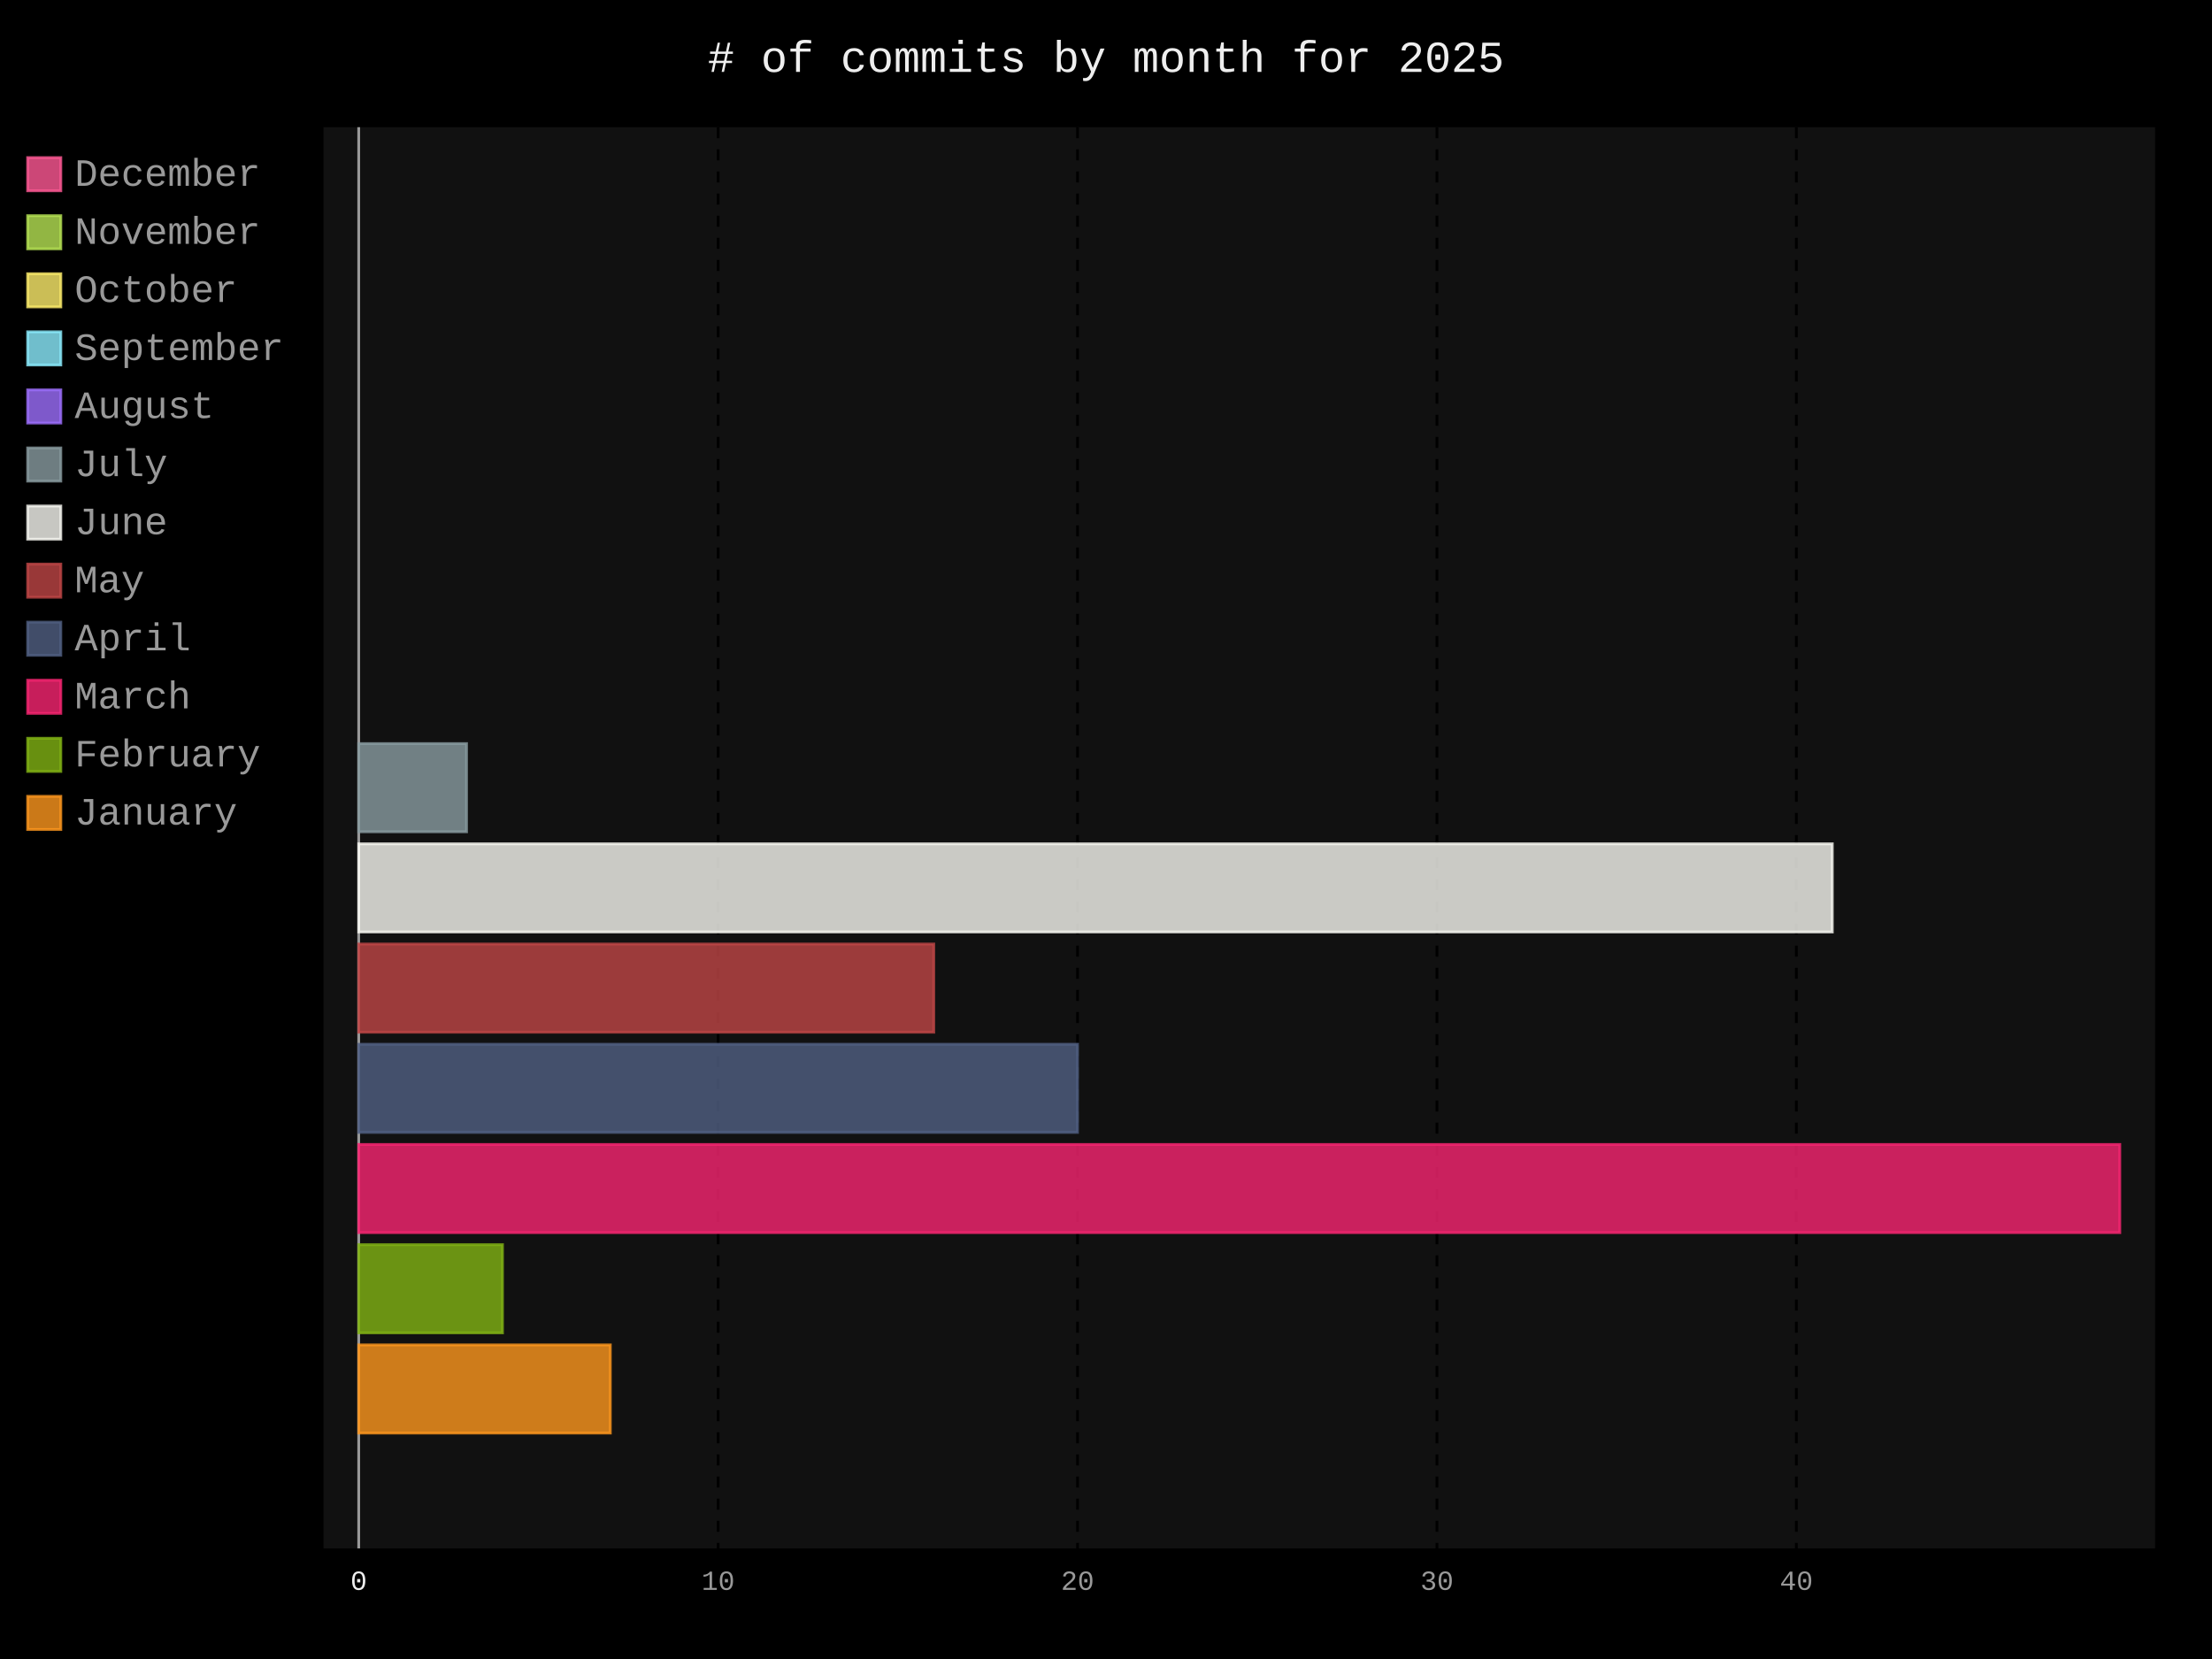
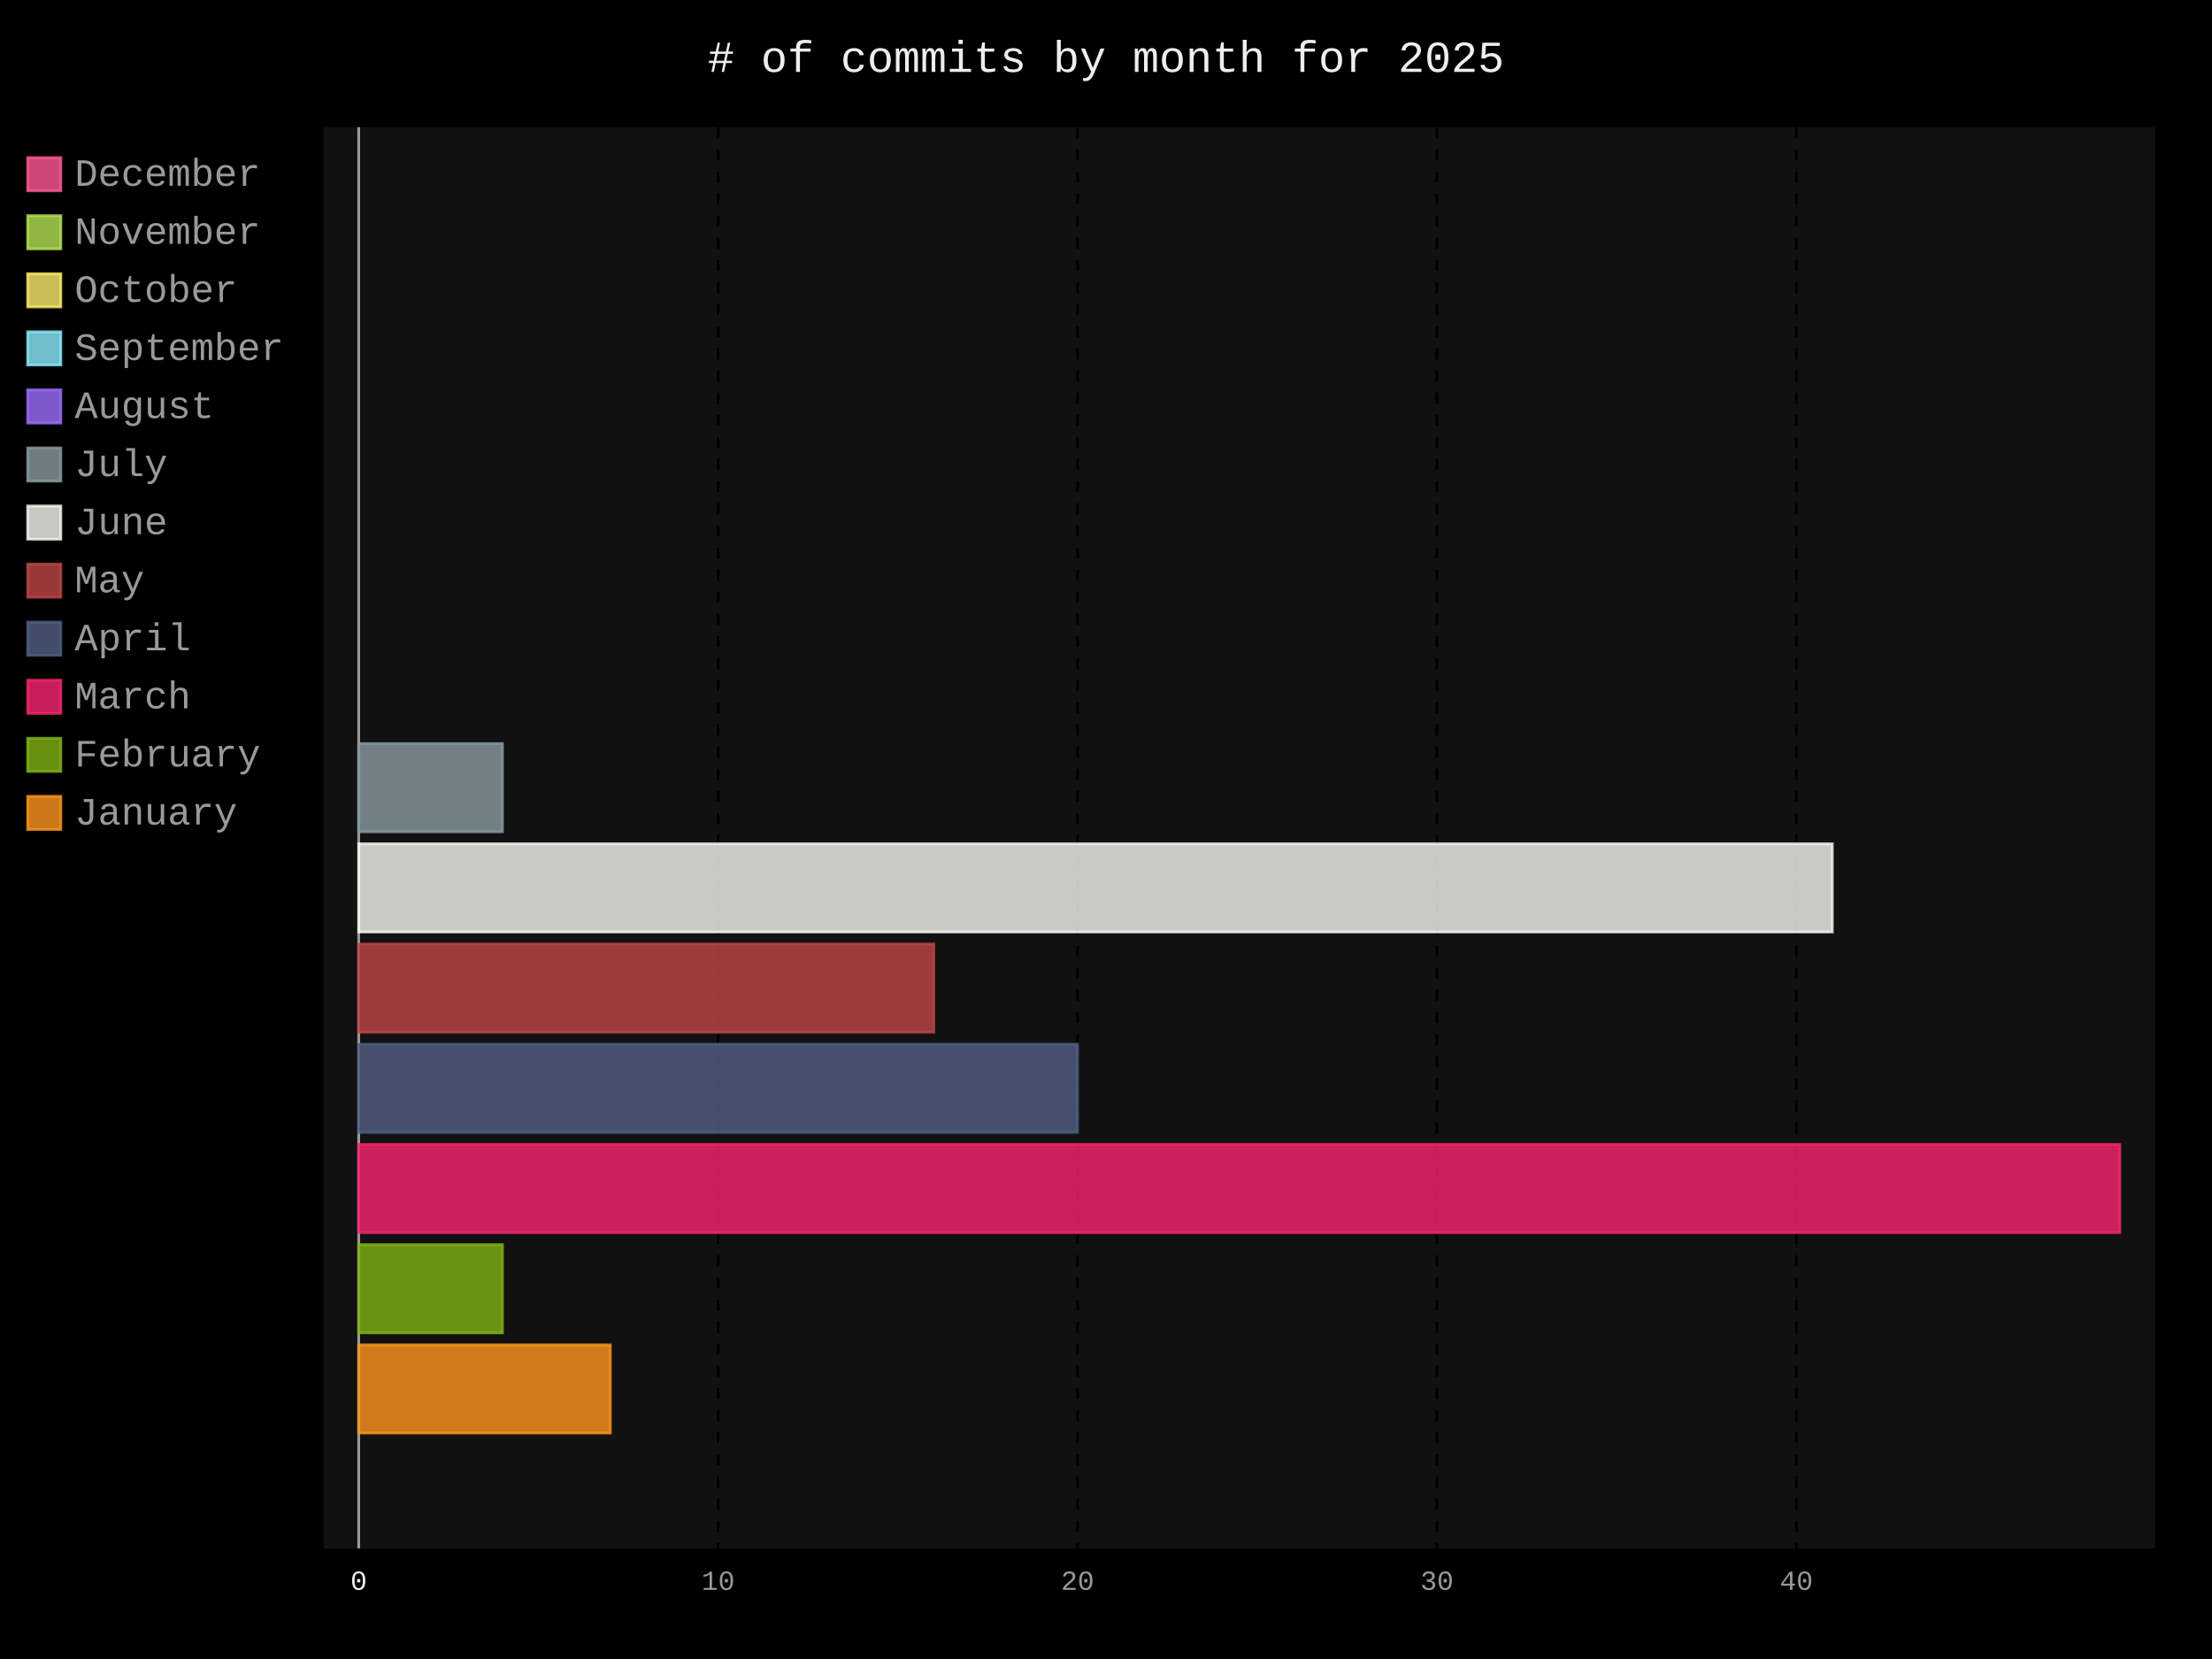
- <svg xmlns="http://www.w3.org/2000/svg" id="chart-cd4274e7-9240-4e21-a46f-2292a7ac6b7b" class="pygal-chart" viewBox="0 0 800 600">
+ <svg xmlns="http://www.w3.org/2000/svg" id="chart-0b825376-7df2-44ba-9bc8-60b19c36339b" class="pygal-chart" viewBox="0 0 800 600">
  <defs>
-     <style type="text/css">#chart-cd4274e7-9240-4e21-a46f-2292a7ac6b7b{-webkit-user-select:none;-webkit-font-smoothing:antialiased;font-family:Consolas,"Liberation Mono",Menlo,Courier,monospace}#chart-cd4274e7-9240-4e21-a46f-2292a7ac6b7b .title{font-family:Consolas,"Liberation Mono",Menlo,Courier,monospace;font-size:16px}#chart-cd4274e7-9240-4e21-a46f-2292a7ac6b7b .legends .legend text{font-family:Consolas,"Liberation Mono",Menlo,Courier,monospace;font-size:14px}#chart-cd4274e7-9240-4e21-a46f-2292a7ac6b7b .axis text{font-family:Consolas,"Liberation Mono",Menlo,Courier,monospace;font-size:10px}#chart-cd4274e7-9240-4e21-a46f-2292a7ac6b7b .axis text.major{font-family:Consolas,"Liberation Mono",Menlo,Courier,monospace;font-size:10px}#chart-cd4274e7-9240-4e21-a46f-2292a7ac6b7b .text-overlay text.value{font-family:Consolas,"Liberation Mono",Menlo,Courier,monospace;font-size:16px}#chart-cd4274e7-9240-4e21-a46f-2292a7ac6b7b .text-overlay text.label{font-family:Consolas,"Liberation Mono",Menlo,Courier,monospace;font-size:10px}#chart-cd4274e7-9240-4e21-a46f-2292a7ac6b7b .tooltip{font-family:Consolas,"Liberation Mono",Menlo,Courier,monospace;font-size:14px}#chart-cd4274e7-9240-4e21-a46f-2292a7ac6b7b text.no_data{font-family:Consolas,"Liberation Mono",Menlo,Courier,monospace;font-size:64px}
- #chart-cd4274e7-9240-4e21-a46f-2292a7ac6b7b{background-color:black}#chart-cd4274e7-9240-4e21-a46f-2292a7ac6b7b path,#chart-cd4274e7-9240-4e21-a46f-2292a7ac6b7b line,#chart-cd4274e7-9240-4e21-a46f-2292a7ac6b7b rect,#chart-cd4274e7-9240-4e21-a46f-2292a7ac6b7b circle{-webkit-transition:250ms;-moz-transition:250ms;transition:250ms}#chart-cd4274e7-9240-4e21-a46f-2292a7ac6b7b .graph &gt; .background{fill:black}#chart-cd4274e7-9240-4e21-a46f-2292a7ac6b7b .plot &gt; .background{fill:#111}#chart-cd4274e7-9240-4e21-a46f-2292a7ac6b7b .graph{fill:#999}#chart-cd4274e7-9240-4e21-a46f-2292a7ac6b7b text.no_data{fill:#eee}#chart-cd4274e7-9240-4e21-a46f-2292a7ac6b7b .title{fill:#eee}#chart-cd4274e7-9240-4e21-a46f-2292a7ac6b7b .legends .legend text{fill:#999}#chart-cd4274e7-9240-4e21-a46f-2292a7ac6b7b .legends .legend:hover text{fill:#eee}#chart-cd4274e7-9240-4e21-a46f-2292a7ac6b7b .axis .line{stroke:#eee}#chart-cd4274e7-9240-4e21-a46f-2292a7ac6b7b .axis .guide.line{stroke:#555}#chart-cd4274e7-9240-4e21-a46f-2292a7ac6b7b .axis .major.line{stroke:#999}#chart-cd4274e7-9240-4e21-a46f-2292a7ac6b7b .axis text.major{fill:#eee}#chart-cd4274e7-9240-4e21-a46f-2292a7ac6b7b .axis.y .guides:hover .guide.line,#chart-cd4274e7-9240-4e21-a46f-2292a7ac6b7b .line-graph .axis.x .guides:hover .guide.line,#chart-cd4274e7-9240-4e21-a46f-2292a7ac6b7b .stackedline-graph .axis.x .guides:hover .guide.line,#chart-cd4274e7-9240-4e21-a46f-2292a7ac6b7b .xy-graph .axis.x .guides:hover .guide.line{stroke:#eee}#chart-cd4274e7-9240-4e21-a46f-2292a7ac6b7b .axis .guides:hover text{fill:#eee}#chart-cd4274e7-9240-4e21-a46f-2292a7ac6b7b .reactive{fill-opacity:.8;stroke-opacity:.8;stroke-width:1}#chart-cd4274e7-9240-4e21-a46f-2292a7ac6b7b .ci{stroke:#999}#chart-cd4274e7-9240-4e21-a46f-2292a7ac6b7b .reactive.active,#chart-cd4274e7-9240-4e21-a46f-2292a7ac6b7b .active .reactive{fill-opacity:.4;stroke-opacity:.9;stroke-width:4}#chart-cd4274e7-9240-4e21-a46f-2292a7ac6b7b .ci .reactive.active{stroke-width:1.5}#chart-cd4274e7-9240-4e21-a46f-2292a7ac6b7b .series text{fill:#eee}#chart-cd4274e7-9240-4e21-a46f-2292a7ac6b7b .tooltip rect{fill:#111;stroke:#eee;-webkit-transition:opacity 250ms;-moz-transition:opacity 250ms;transition:opacity 250ms}#chart-cd4274e7-9240-4e21-a46f-2292a7ac6b7b .tooltip .label{fill:#999}#chart-cd4274e7-9240-4e21-a46f-2292a7ac6b7b .tooltip .label{fill:#999}#chart-cd4274e7-9240-4e21-a46f-2292a7ac6b7b .tooltip .legend{font-size:.8em;fill:#555}#chart-cd4274e7-9240-4e21-a46f-2292a7ac6b7b .tooltip .x_label{font-size:.6em;fill:#eee}#chart-cd4274e7-9240-4e21-a46f-2292a7ac6b7b .tooltip .xlink{font-size:.5em;text-decoration:underline}#chart-cd4274e7-9240-4e21-a46f-2292a7ac6b7b .tooltip .value{font-size:1.5em}#chart-cd4274e7-9240-4e21-a46f-2292a7ac6b7b .bound{font-size:.5em}#chart-cd4274e7-9240-4e21-a46f-2292a7ac6b7b .max-value{font-size:.75em;fill:#555}#chart-cd4274e7-9240-4e21-a46f-2292a7ac6b7b .map-element{fill:#111;stroke:#555 !important}#chart-cd4274e7-9240-4e21-a46f-2292a7ac6b7b .map-element .reactive{fill-opacity:inherit;stroke-opacity:inherit}#chart-cd4274e7-9240-4e21-a46f-2292a7ac6b7b .color-0,#chart-cd4274e7-9240-4e21-a46f-2292a7ac6b7b .color-0 a:visited{stroke:#ff5995;fill:#ff5995}#chart-cd4274e7-9240-4e21-a46f-2292a7ac6b7b .color-1,#chart-cd4274e7-9240-4e21-a46f-2292a7ac6b7b .color-1 a:visited{stroke:#b6e354;fill:#b6e354}#chart-cd4274e7-9240-4e21-a46f-2292a7ac6b7b .color-2,#chart-cd4274e7-9240-4e21-a46f-2292a7ac6b7b .color-2 a:visited{stroke:#feed6c;fill:#feed6c}#chart-cd4274e7-9240-4e21-a46f-2292a7ac6b7b .color-3,#chart-cd4274e7-9240-4e21-a46f-2292a7ac6b7b .color-3 a:visited{stroke:#8cedff;fill:#8cedff}#chart-cd4274e7-9240-4e21-a46f-2292a7ac6b7b .color-4,#chart-cd4274e7-9240-4e21-a46f-2292a7ac6b7b .color-4 a:visited{stroke:#9e6ffe;fill:#9e6ffe}#chart-cd4274e7-9240-4e21-a46f-2292a7ac6b7b .color-5,#chart-cd4274e7-9240-4e21-a46f-2292a7ac6b7b .color-5 a:visited{stroke:#899ca1;fill:#899ca1}#chart-cd4274e7-9240-4e21-a46f-2292a7ac6b7b .color-6,#chart-cd4274e7-9240-4e21-a46f-2292a7ac6b7b .color-6 a:visited{stroke:#f8f8f2;fill:#f8f8f2}#chart-cd4274e7-9240-4e21-a46f-2292a7ac6b7b .color-7,#chart-cd4274e7-9240-4e21-a46f-2292a7ac6b7b .color-7 a:visited{stroke:#bf4646;fill:#bf4646}#chart-cd4274e7-9240-4e21-a46f-2292a7ac6b7b .color-8,#chart-cd4274e7-9240-4e21-a46f-2292a7ac6b7b .color-8 a:visited{stroke:#516083;fill:#516083}#chart-cd4274e7-9240-4e21-a46f-2292a7ac6b7b .color-9,#chart-cd4274e7-9240-4e21-a46f-2292a7ac6b7b .color-9 a:visited{stroke:#f92672;fill:#f92672}#chart-cd4274e7-9240-4e21-a46f-2292a7ac6b7b .color-10,#chart-cd4274e7-9240-4e21-a46f-2292a7ac6b7b .color-10 a:visited{stroke:#82b414;fill:#82b414}#chart-cd4274e7-9240-4e21-a46f-2292a7ac6b7b .color-11,#chart-cd4274e7-9240-4e21-a46f-2292a7ac6b7b .color-11 a:visited{stroke:#fd971f;fill:#fd971f}#chart-cd4274e7-9240-4e21-a46f-2292a7ac6b7b .text-overlay .color-0 text{fill:black}#chart-cd4274e7-9240-4e21-a46f-2292a7ac6b7b .text-overlay .color-1 text{fill:black}#chart-cd4274e7-9240-4e21-a46f-2292a7ac6b7b .text-overlay .color-2 text{fill:black}#chart-cd4274e7-9240-4e21-a46f-2292a7ac6b7b .text-overlay .color-3 text{fill:black}#chart-cd4274e7-9240-4e21-a46f-2292a7ac6b7b .text-overlay .color-4 text{fill:black}#chart-cd4274e7-9240-4e21-a46f-2292a7ac6b7b .text-overlay .color-5 text{fill:black}#chart-cd4274e7-9240-4e21-a46f-2292a7ac6b7b .text-overlay .color-6 text{fill:black}#chart-cd4274e7-9240-4e21-a46f-2292a7ac6b7b .text-overlay .color-7 text{fill:black}#chart-cd4274e7-9240-4e21-a46f-2292a7ac6b7b .text-overlay .color-8 text{fill:black}#chart-cd4274e7-9240-4e21-a46f-2292a7ac6b7b .text-overlay .color-9 text{fill:black}#chart-cd4274e7-9240-4e21-a46f-2292a7ac6b7b .text-overlay .color-10 text{fill:black}#chart-cd4274e7-9240-4e21-a46f-2292a7ac6b7b .text-overlay .color-11 text{fill:black}
- #chart-cd4274e7-9240-4e21-a46f-2292a7ac6b7b text.no_data{text-anchor:middle}#chart-cd4274e7-9240-4e21-a46f-2292a7ac6b7b .guide.line{fill:none}#chart-cd4274e7-9240-4e21-a46f-2292a7ac6b7b .centered{text-anchor:middle}#chart-cd4274e7-9240-4e21-a46f-2292a7ac6b7b .title{text-anchor:middle}#chart-cd4274e7-9240-4e21-a46f-2292a7ac6b7b .legends .legend text{fill-opacity:1}#chart-cd4274e7-9240-4e21-a46f-2292a7ac6b7b .axis.x text{text-anchor:middle}#chart-cd4274e7-9240-4e21-a46f-2292a7ac6b7b .axis.x:not(.web) text[transform]{text-anchor:start}#chart-cd4274e7-9240-4e21-a46f-2292a7ac6b7b .axis.x:not(.web) text[transform].backwards{text-anchor:end}#chart-cd4274e7-9240-4e21-a46f-2292a7ac6b7b .axis.y text{text-anchor:end}#chart-cd4274e7-9240-4e21-a46f-2292a7ac6b7b .axis.y text[transform].backwards{text-anchor:start}#chart-cd4274e7-9240-4e21-a46f-2292a7ac6b7b .axis.y2 text{text-anchor:start}#chart-cd4274e7-9240-4e21-a46f-2292a7ac6b7b .axis.y2 text[transform].backwards{text-anchor:end}#chart-cd4274e7-9240-4e21-a46f-2292a7ac6b7b .axis .guide.line{stroke-dasharray:4,4;stroke:black}#chart-cd4274e7-9240-4e21-a46f-2292a7ac6b7b .axis .major.guide.line{stroke-dasharray:6,6;stroke:black}#chart-cd4274e7-9240-4e21-a46f-2292a7ac6b7b .horizontal .axis.y .guide.line,#chart-cd4274e7-9240-4e21-a46f-2292a7ac6b7b .horizontal .axis.y2 .guide.line,#chart-cd4274e7-9240-4e21-a46f-2292a7ac6b7b .vertical .axis.x .guide.line{opacity:0}#chart-cd4274e7-9240-4e21-a46f-2292a7ac6b7b .horizontal .axis.always_show .guide.line,#chart-cd4274e7-9240-4e21-a46f-2292a7ac6b7b .vertical .axis.always_show .guide.line{opacity:1 !important}#chart-cd4274e7-9240-4e21-a46f-2292a7ac6b7b .axis.y .guides:hover .guide.line,#chart-cd4274e7-9240-4e21-a46f-2292a7ac6b7b .axis.y2 .guides:hover .guide.line,#chart-cd4274e7-9240-4e21-a46f-2292a7ac6b7b .axis.x .guides:hover .guide.line{opacity:1}#chart-cd4274e7-9240-4e21-a46f-2292a7ac6b7b .axis .guides:hover text{opacity:1}#chart-cd4274e7-9240-4e21-a46f-2292a7ac6b7b .nofill{fill:none}#chart-cd4274e7-9240-4e21-a46f-2292a7ac6b7b .subtle-fill{fill-opacity:.2}#chart-cd4274e7-9240-4e21-a46f-2292a7ac6b7b .dot{stroke-width:1px;fill-opacity:1;stroke-opacity:1}#chart-cd4274e7-9240-4e21-a46f-2292a7ac6b7b .dot.active{stroke-width:5px}#chart-cd4274e7-9240-4e21-a46f-2292a7ac6b7b .dot.negative{fill:transparent}#chart-cd4274e7-9240-4e21-a46f-2292a7ac6b7b text,#chart-cd4274e7-9240-4e21-a46f-2292a7ac6b7b tspan{stroke:none !important}#chart-cd4274e7-9240-4e21-a46f-2292a7ac6b7b .series text.active{opacity:1}#chart-cd4274e7-9240-4e21-a46f-2292a7ac6b7b .tooltip rect{fill-opacity:.95;stroke-width:.5}#chart-cd4274e7-9240-4e21-a46f-2292a7ac6b7b .tooltip text{fill-opacity:1}#chart-cd4274e7-9240-4e21-a46f-2292a7ac6b7b .showable{visibility:hidden}#chart-cd4274e7-9240-4e21-a46f-2292a7ac6b7b .showable.shown{visibility:visible}#chart-cd4274e7-9240-4e21-a46f-2292a7ac6b7b .gauge-background{fill:rgba(229,229,229,1);stroke:none}#chart-cd4274e7-9240-4e21-a46f-2292a7ac6b7b .bg-lines{stroke:black;stroke-width:2px}</style>
+     <style type="text/css">#chart-0b825376-7df2-44ba-9bc8-60b19c36339b{-webkit-user-select:none;-webkit-font-smoothing:antialiased;font-family:Consolas,"Liberation Mono",Menlo,Courier,monospace}#chart-0b825376-7df2-44ba-9bc8-60b19c36339b .title{font-family:Consolas,"Liberation Mono",Menlo,Courier,monospace;font-size:16px}#chart-0b825376-7df2-44ba-9bc8-60b19c36339b .legends .legend text{font-family:Consolas,"Liberation Mono",Menlo,Courier,monospace;font-size:14px}#chart-0b825376-7df2-44ba-9bc8-60b19c36339b .axis text{font-family:Consolas,"Liberation Mono",Menlo,Courier,monospace;font-size:10px}#chart-0b825376-7df2-44ba-9bc8-60b19c36339b .axis text.major{font-family:Consolas,"Liberation Mono",Menlo,Courier,monospace;font-size:10px}#chart-0b825376-7df2-44ba-9bc8-60b19c36339b .text-overlay text.value{font-family:Consolas,"Liberation Mono",Menlo,Courier,monospace;font-size:16px}#chart-0b825376-7df2-44ba-9bc8-60b19c36339b .text-overlay text.label{font-family:Consolas,"Liberation Mono",Menlo,Courier,monospace;font-size:10px}#chart-0b825376-7df2-44ba-9bc8-60b19c36339b .tooltip{font-family:Consolas,"Liberation Mono",Menlo,Courier,monospace;font-size:14px}#chart-0b825376-7df2-44ba-9bc8-60b19c36339b text.no_data{font-family:Consolas,"Liberation Mono",Menlo,Courier,monospace;font-size:64px}
+ #chart-0b825376-7df2-44ba-9bc8-60b19c36339b{background-color:black}#chart-0b825376-7df2-44ba-9bc8-60b19c36339b path,#chart-0b825376-7df2-44ba-9bc8-60b19c36339b line,#chart-0b825376-7df2-44ba-9bc8-60b19c36339b rect,#chart-0b825376-7df2-44ba-9bc8-60b19c36339b circle{-webkit-transition:250ms;-moz-transition:250ms;transition:250ms}#chart-0b825376-7df2-44ba-9bc8-60b19c36339b .graph &gt; .background{fill:black}#chart-0b825376-7df2-44ba-9bc8-60b19c36339b .plot &gt; .background{fill:#111}#chart-0b825376-7df2-44ba-9bc8-60b19c36339b .graph{fill:#999}#chart-0b825376-7df2-44ba-9bc8-60b19c36339b text.no_data{fill:#eee}#chart-0b825376-7df2-44ba-9bc8-60b19c36339b .title{fill:#eee}#chart-0b825376-7df2-44ba-9bc8-60b19c36339b .legends .legend text{fill:#999}#chart-0b825376-7df2-44ba-9bc8-60b19c36339b .legends .legend:hover text{fill:#eee}#chart-0b825376-7df2-44ba-9bc8-60b19c36339b .axis .line{stroke:#eee}#chart-0b825376-7df2-44ba-9bc8-60b19c36339b .axis .guide.line{stroke:#555}#chart-0b825376-7df2-44ba-9bc8-60b19c36339b .axis .major.line{stroke:#999}#chart-0b825376-7df2-44ba-9bc8-60b19c36339b .axis text.major{fill:#eee}#chart-0b825376-7df2-44ba-9bc8-60b19c36339b .axis.y .guides:hover .guide.line,#chart-0b825376-7df2-44ba-9bc8-60b19c36339b .line-graph .axis.x .guides:hover .guide.line,#chart-0b825376-7df2-44ba-9bc8-60b19c36339b .stackedline-graph .axis.x .guides:hover .guide.line,#chart-0b825376-7df2-44ba-9bc8-60b19c36339b .xy-graph .axis.x .guides:hover .guide.line{stroke:#eee}#chart-0b825376-7df2-44ba-9bc8-60b19c36339b .axis .guides:hover text{fill:#eee}#chart-0b825376-7df2-44ba-9bc8-60b19c36339b .reactive{fill-opacity:.8;stroke-opacity:.8;stroke-width:1}#chart-0b825376-7df2-44ba-9bc8-60b19c36339b .ci{stroke:#999}#chart-0b825376-7df2-44ba-9bc8-60b19c36339b .reactive.active,#chart-0b825376-7df2-44ba-9bc8-60b19c36339b .active .reactive{fill-opacity:.4;stroke-opacity:.9;stroke-width:4}#chart-0b825376-7df2-44ba-9bc8-60b19c36339b .ci .reactive.active{stroke-width:1.5}#chart-0b825376-7df2-44ba-9bc8-60b19c36339b .series text{fill:#eee}#chart-0b825376-7df2-44ba-9bc8-60b19c36339b .tooltip rect{fill:#111;stroke:#eee;-webkit-transition:opacity 250ms;-moz-transition:opacity 250ms;transition:opacity 250ms}#chart-0b825376-7df2-44ba-9bc8-60b19c36339b .tooltip .label{fill:#999}#chart-0b825376-7df2-44ba-9bc8-60b19c36339b .tooltip .label{fill:#999}#chart-0b825376-7df2-44ba-9bc8-60b19c36339b .tooltip .legend{font-size:.8em;fill:#555}#chart-0b825376-7df2-44ba-9bc8-60b19c36339b .tooltip .x_label{font-size:.6em;fill:#eee}#chart-0b825376-7df2-44ba-9bc8-60b19c36339b .tooltip .xlink{font-size:.5em;text-decoration:underline}#chart-0b825376-7df2-44ba-9bc8-60b19c36339b .tooltip .value{font-size:1.5em}#chart-0b825376-7df2-44ba-9bc8-60b19c36339b .bound{font-size:.5em}#chart-0b825376-7df2-44ba-9bc8-60b19c36339b .max-value{font-size:.75em;fill:#555}#chart-0b825376-7df2-44ba-9bc8-60b19c36339b .map-element{fill:#111;stroke:#555 !important}#chart-0b825376-7df2-44ba-9bc8-60b19c36339b .map-element .reactive{fill-opacity:inherit;stroke-opacity:inherit}#chart-0b825376-7df2-44ba-9bc8-60b19c36339b .color-0,#chart-0b825376-7df2-44ba-9bc8-60b19c36339b .color-0 a:visited{stroke:#ff5995;fill:#ff5995}#chart-0b825376-7df2-44ba-9bc8-60b19c36339b .color-1,#chart-0b825376-7df2-44ba-9bc8-60b19c36339b .color-1 a:visited{stroke:#b6e354;fill:#b6e354}#chart-0b825376-7df2-44ba-9bc8-60b19c36339b .color-2,#chart-0b825376-7df2-44ba-9bc8-60b19c36339b .color-2 a:visited{stroke:#feed6c;fill:#feed6c}#chart-0b825376-7df2-44ba-9bc8-60b19c36339b .color-3,#chart-0b825376-7df2-44ba-9bc8-60b19c36339b .color-3 a:visited{stroke:#8cedff;fill:#8cedff}#chart-0b825376-7df2-44ba-9bc8-60b19c36339b .color-4,#chart-0b825376-7df2-44ba-9bc8-60b19c36339b .color-4 a:visited{stroke:#9e6ffe;fill:#9e6ffe}#chart-0b825376-7df2-44ba-9bc8-60b19c36339b .color-5,#chart-0b825376-7df2-44ba-9bc8-60b19c36339b .color-5 a:visited{stroke:#899ca1;fill:#899ca1}#chart-0b825376-7df2-44ba-9bc8-60b19c36339b .color-6,#chart-0b825376-7df2-44ba-9bc8-60b19c36339b .color-6 a:visited{stroke:#f8f8f2;fill:#f8f8f2}#chart-0b825376-7df2-44ba-9bc8-60b19c36339b .color-7,#chart-0b825376-7df2-44ba-9bc8-60b19c36339b .color-7 a:visited{stroke:#bf4646;fill:#bf4646}#chart-0b825376-7df2-44ba-9bc8-60b19c36339b .color-8,#chart-0b825376-7df2-44ba-9bc8-60b19c36339b .color-8 a:visited{stroke:#516083;fill:#516083}#chart-0b825376-7df2-44ba-9bc8-60b19c36339b .color-9,#chart-0b825376-7df2-44ba-9bc8-60b19c36339b .color-9 a:visited{stroke:#f92672;fill:#f92672}#chart-0b825376-7df2-44ba-9bc8-60b19c36339b .color-10,#chart-0b825376-7df2-44ba-9bc8-60b19c36339b .color-10 a:visited{stroke:#82b414;fill:#82b414}#chart-0b825376-7df2-44ba-9bc8-60b19c36339b .color-11,#chart-0b825376-7df2-44ba-9bc8-60b19c36339b .color-11 a:visited{stroke:#fd971f;fill:#fd971f}#chart-0b825376-7df2-44ba-9bc8-60b19c36339b .text-overlay .color-0 text{fill:black}#chart-0b825376-7df2-44ba-9bc8-60b19c36339b .text-overlay .color-1 text{fill:black}#chart-0b825376-7df2-44ba-9bc8-60b19c36339b .text-overlay .color-2 text{fill:black}#chart-0b825376-7df2-44ba-9bc8-60b19c36339b .text-overlay .color-3 text{fill:black}#chart-0b825376-7df2-44ba-9bc8-60b19c36339b .text-overlay .color-4 text{fill:black}#chart-0b825376-7df2-44ba-9bc8-60b19c36339b .text-overlay .color-5 text{fill:black}#chart-0b825376-7df2-44ba-9bc8-60b19c36339b .text-overlay .color-6 text{fill:black}#chart-0b825376-7df2-44ba-9bc8-60b19c36339b .text-overlay .color-7 text{fill:black}#chart-0b825376-7df2-44ba-9bc8-60b19c36339b .text-overlay .color-8 text{fill:black}#chart-0b825376-7df2-44ba-9bc8-60b19c36339b .text-overlay .color-9 text{fill:black}#chart-0b825376-7df2-44ba-9bc8-60b19c36339b .text-overlay .color-10 text{fill:black}#chart-0b825376-7df2-44ba-9bc8-60b19c36339b .text-overlay .color-11 text{fill:black}
+ #chart-0b825376-7df2-44ba-9bc8-60b19c36339b text.no_data{text-anchor:middle}#chart-0b825376-7df2-44ba-9bc8-60b19c36339b .guide.line{fill:none}#chart-0b825376-7df2-44ba-9bc8-60b19c36339b .centered{text-anchor:middle}#chart-0b825376-7df2-44ba-9bc8-60b19c36339b .title{text-anchor:middle}#chart-0b825376-7df2-44ba-9bc8-60b19c36339b .legends .legend text{fill-opacity:1}#chart-0b825376-7df2-44ba-9bc8-60b19c36339b .axis.x text{text-anchor:middle}#chart-0b825376-7df2-44ba-9bc8-60b19c36339b .axis.x:not(.web) text[transform]{text-anchor:start}#chart-0b825376-7df2-44ba-9bc8-60b19c36339b .axis.x:not(.web) text[transform].backwards{text-anchor:end}#chart-0b825376-7df2-44ba-9bc8-60b19c36339b .axis.y text{text-anchor:end}#chart-0b825376-7df2-44ba-9bc8-60b19c36339b .axis.y text[transform].backwards{text-anchor:start}#chart-0b825376-7df2-44ba-9bc8-60b19c36339b .axis.y2 text{text-anchor:start}#chart-0b825376-7df2-44ba-9bc8-60b19c36339b .axis.y2 text[transform].backwards{text-anchor:end}#chart-0b825376-7df2-44ba-9bc8-60b19c36339b .axis .guide.line{stroke-dasharray:4,4;stroke:black}#chart-0b825376-7df2-44ba-9bc8-60b19c36339b .axis .major.guide.line{stroke-dasharray:6,6;stroke:black}#chart-0b825376-7df2-44ba-9bc8-60b19c36339b .horizontal .axis.y .guide.line,#chart-0b825376-7df2-44ba-9bc8-60b19c36339b .horizontal .axis.y2 .guide.line,#chart-0b825376-7df2-44ba-9bc8-60b19c36339b .vertical .axis.x .guide.line{opacity:0}#chart-0b825376-7df2-44ba-9bc8-60b19c36339b .horizontal .axis.always_show .guide.line,#chart-0b825376-7df2-44ba-9bc8-60b19c36339b .vertical .axis.always_show .guide.line{opacity:1 !important}#chart-0b825376-7df2-44ba-9bc8-60b19c36339b .axis.y .guides:hover .guide.line,#chart-0b825376-7df2-44ba-9bc8-60b19c36339b .axis.y2 .guides:hover .guide.line,#chart-0b825376-7df2-44ba-9bc8-60b19c36339b .axis.x .guides:hover .guide.line{opacity:1}#chart-0b825376-7df2-44ba-9bc8-60b19c36339b .axis .guides:hover text{opacity:1}#chart-0b825376-7df2-44ba-9bc8-60b19c36339b .nofill{fill:none}#chart-0b825376-7df2-44ba-9bc8-60b19c36339b .subtle-fill{fill-opacity:.2}#chart-0b825376-7df2-44ba-9bc8-60b19c36339b .dot{stroke-width:1px;fill-opacity:1;stroke-opacity:1}#chart-0b825376-7df2-44ba-9bc8-60b19c36339b .dot.active{stroke-width:5px}#chart-0b825376-7df2-44ba-9bc8-60b19c36339b .dot.negative{fill:transparent}#chart-0b825376-7df2-44ba-9bc8-60b19c36339b text,#chart-0b825376-7df2-44ba-9bc8-60b19c36339b tspan{stroke:none !important}#chart-0b825376-7df2-44ba-9bc8-60b19c36339b .series text.active{opacity:1}#chart-0b825376-7df2-44ba-9bc8-60b19c36339b .tooltip rect{fill-opacity:.95;stroke-width:.5}#chart-0b825376-7df2-44ba-9bc8-60b19c36339b .tooltip text{fill-opacity:1}#chart-0b825376-7df2-44ba-9bc8-60b19c36339b .showable{visibility:hidden}#chart-0b825376-7df2-44ba-9bc8-60b19c36339b .showable.shown{visibility:visible}#chart-0b825376-7df2-44ba-9bc8-60b19c36339b .gauge-background{fill:rgba(229,229,229,1);stroke:none}#chart-0b825376-7df2-44ba-9bc8-60b19c36339b .bg-lines{stroke:black;stroke-width:2px}</style>
  </defs>
  <g class="graph horizontalbar-graph horizontal">
    <rect x="0" y="0" width="800" height="600" class="background" />
    <g transform="translate(117, 46)" class="plot">
      <rect x="0" y="0" width="662.4" height="514" class="background" />
      <g class="axis x always_show">
        <g class="guides">
          <path d="M12.738 0 v514" class="axis major line" />
          <text x="12.738" y="529.0" class="major">0</text>
        </g>
        <g class="guides">
          <path d="M142.723 0 v514" class="guide line" />
          <text x="142.723" y="529.0" class="">10</text>
        </g>
        <g class="guides">
          <path d="M272.707 0 v514" class="guide line" />
          <text x="272.707" y="529.0" class="">20</text>
        </g>
        <g class="guides">
          <path d="M402.691 0 v514" class="guide line" />
          <text x="402.691" y="529.0" class="">30</text>
        </g>
        <g class="guides">
          <path d="M532.676 0 v514" class="guide line" />
          <text x="532.676" y="529.0" class="">40</text>
        </g>
      </g>
      <g class="series serie-11 color-11">
        <g class="bars">
          <g class="bar">
            <rect x="12.738" y="440.393" rx="0" ry="0" width="90.989" height="31.894" class="rect reactive tooltip-trigger" />
          </g>
        </g>
      </g>
      <g class="series serie-10 color-10">
        <g class="bars">
          <g class="bar">
            <rect x="12.738" y="404.149" rx="0" ry="0" width="51.994" height="31.894" class="rect reactive tooltip-trigger" />
          </g>
        </g>
      </g>
      <g class="series serie-9 color-9">
        <g class="bars">
          <g class="bar">
            <rect x="12.738" y="367.905" rx="0" ry="0" width="636.923" height="31.894" class="rect reactive tooltip-trigger" />
          </g>
        </g>
      </g>
      <g class="series serie-8 color-8">
        <g class="bars">
          <g class="bar">
            <rect x="12.738" y="331.662" rx="0" ry="0" width="259.969" height="31.894" class="rect reactive tooltip-trigger" />
          </g>
        </g>
      </g>
      <g class="series serie-7 color-7">
        <g class="bars">
          <g class="bar">
            <rect x="12.738" y="295.418" rx="0" ry="0" width="207.975" height="31.894" class="rect reactive tooltip-trigger" />
          </g>
        </g>
      </g>
      <g class="series serie-6 color-6">
        <g class="bars">
          <g class="bar">
            <rect x="12.738" y="259.175" rx="0" ry="0" width="532.936" height="31.894" class="rect reactive tooltip-trigger" />
          </g>
        </g>
      </g>
      <g class="series serie-5 color-5">
        <g class="bars">
          <g class="bar">
-             <rect x="12.738" y="222.931" rx="0" ry="0" width="38.995" height="31.894" class="rect reactive tooltip-trigger" />
+             <rect x="12.738" y="222.931" rx="0" ry="0" width="51.994" height="31.894" class="rect reactive tooltip-trigger" />
          </g>
        </g>
      </g>
      <g class="series serie-4 color-4">
        <g class="bars">
          <g class="bar">
            <rect x="12.738" y="186.687" rx="0" ry="0" height="31.894" class="rect reactive tooltip-trigger" />
          </g>
        </g>
      </g>
      <g class="series serie-3 color-3">
        <g class="bars">
          <g class="bar">
            <rect x="12.738" y="150.444" rx="0" ry="0" height="31.894" class="rect reactive tooltip-trigger" />
          </g>
        </g>
      </g>
      <g class="series serie-2 color-2">
        <g class="bars">
          <g class="bar">
            <rect x="12.738" y="114.2" rx="0" ry="0" height="31.894" class="rect reactive tooltip-trigger" />
          </g>
        </g>
      </g>
      <g class="series serie-1 color-1">
        <g class="bars">
          <g class="bar">
            <rect x="12.738" y="77.957" rx="0" ry="0" height="31.894" class="rect reactive tooltip-trigger" />
          </g>
        </g>
      </g>
      <g class="series serie-0 color-0">
        <g class="bars">
          <g class="bar">
            <rect x="12.738" y="41.713" rx="0" ry="0" height="31.894" class="rect reactive tooltip-trigger" />
          </g>
        </g>
      </g>
    </g>
    <g class="titles">
      <text x="400.0" y="26" class="title plot_title"># of commits by month for 2025</text>
    </g>
    <g transform="translate(117, 46)" class="plot overlay">
      <g class="series serie-11 color-11" />
      <g class="series serie-10 color-10" />
      <g class="series serie-9 color-9" />
      <g class="series serie-8 color-8" />
      <g class="series serie-7 color-7" />
      <g class="series serie-6 color-6" />
      <g class="series serie-5 color-5" />
      <g class="series serie-4 color-4" />
      <g class="series serie-3 color-3" />
      <g class="series serie-2 color-2" />
      <g class="series serie-1 color-1" />
      <g class="series serie-0 color-0" />
    </g>
    <g transform="translate(117, 46)" class="plot text-overlay">
      <g class="series serie-11 color-11" />
      <g class="series serie-10 color-10" />
      <g class="series serie-9 color-9" />
      <g class="series serie-8 color-8" />
      <g class="series serie-7 color-7" />
      <g class="series serie-6 color-6" />
      <g class="series serie-5 color-5" />
      <g class="series serie-4 color-4" />
      <g class="series serie-3 color-3" />
      <g class="series serie-2 color-2" />
      <g class="series serie-1 color-1" />
      <g class="series serie-0 color-0" />
    </g>
    <g transform="translate(117, 46)" class="plot tooltip-overlay">
      <g transform="translate(0 0)" style="opacity: 0" class="tooltip">
        <rect rx="0" ry="0" width="0" height="0" class="tooltip-box" />
        <g class="text" />
      </g>
    </g>
    <g transform="translate(10, 56)" class="legends">
      <g id="activate-serie-0" class="legend reactive activate-serie">
        <rect x="0.0" y="1.0" width="12" height="12" class="color-0 reactive" />
        <text x="17.0" y="11.2">December</text>
      </g>
      <g id="activate-serie-1" class="legend reactive activate-serie">
        <rect x="0.0" y="22.0" width="12" height="12" class="color-1 reactive" />
        <text x="17.0" y="32.2">November</text>
      </g>
      <g id="activate-serie-2" class="legend reactive activate-serie">
        <rect x="0.0" y="43.0" width="12" height="12" class="color-2 reactive" />
        <text x="17.0" y="53.2">October</text>
      </g>
      <g id="activate-serie-3" class="legend reactive activate-serie">
        <rect x="0.0" y="64.0" width="12" height="12" class="color-3 reactive" />
        <text x="17.0" y="74.2">September</text>
      </g>
      <g id="activate-serie-4" class="legend reactive activate-serie">
        <rect x="0.0" y="85.0" width="12" height="12" class="color-4 reactive" />
        <text x="17.0" y="95.2">August</text>
      </g>
      <g id="activate-serie-5" class="legend reactive activate-serie">
        <rect x="0.0" y="106.0" width="12" height="12" class="color-5 reactive" />
        <text x="17.0" y="116.2">July</text>
      </g>
      <g id="activate-serie-6" class="legend reactive activate-serie">
        <rect x="0.0" y="127.0" width="12" height="12" class="color-6 reactive" />
        <text x="17.0" y="137.2">June</text>
      </g>
      <g id="activate-serie-7" class="legend reactive activate-serie">
        <rect x="0.0" y="148.0" width="12" height="12" class="color-7 reactive" />
        <text x="17.0" y="158.2">May</text>
      </g>
      <g id="activate-serie-8" class="legend reactive activate-serie">
        <rect x="0.0" y="169.0" width="12" height="12" class="color-8 reactive" />
        <text x="17.0" y="179.2">April</text>
      </g>
      <g id="activate-serie-9" class="legend reactive activate-serie">
        <rect x="0.0" y="190.0" width="12" height="12" class="color-9 reactive" />
        <text x="17.0" y="200.2">March</text>
      </g>
      <g id="activate-serie-10" class="legend reactive activate-serie">
        <rect x="0.0" y="211.0" width="12" height="12" class="color-10 reactive" />
        <text x="17.0" y="221.2">February</text>
      </g>
      <g id="activate-serie-11" class="legend reactive activate-serie">
        <rect x="0.0" y="232.0" width="12" height="12" class="color-11 reactive" />
        <text x="17.0" y="242.2">January</text>
      </g>
    </g>
    <g transform="translate(790, 56)" class="legends" />
  </g>
</svg>
